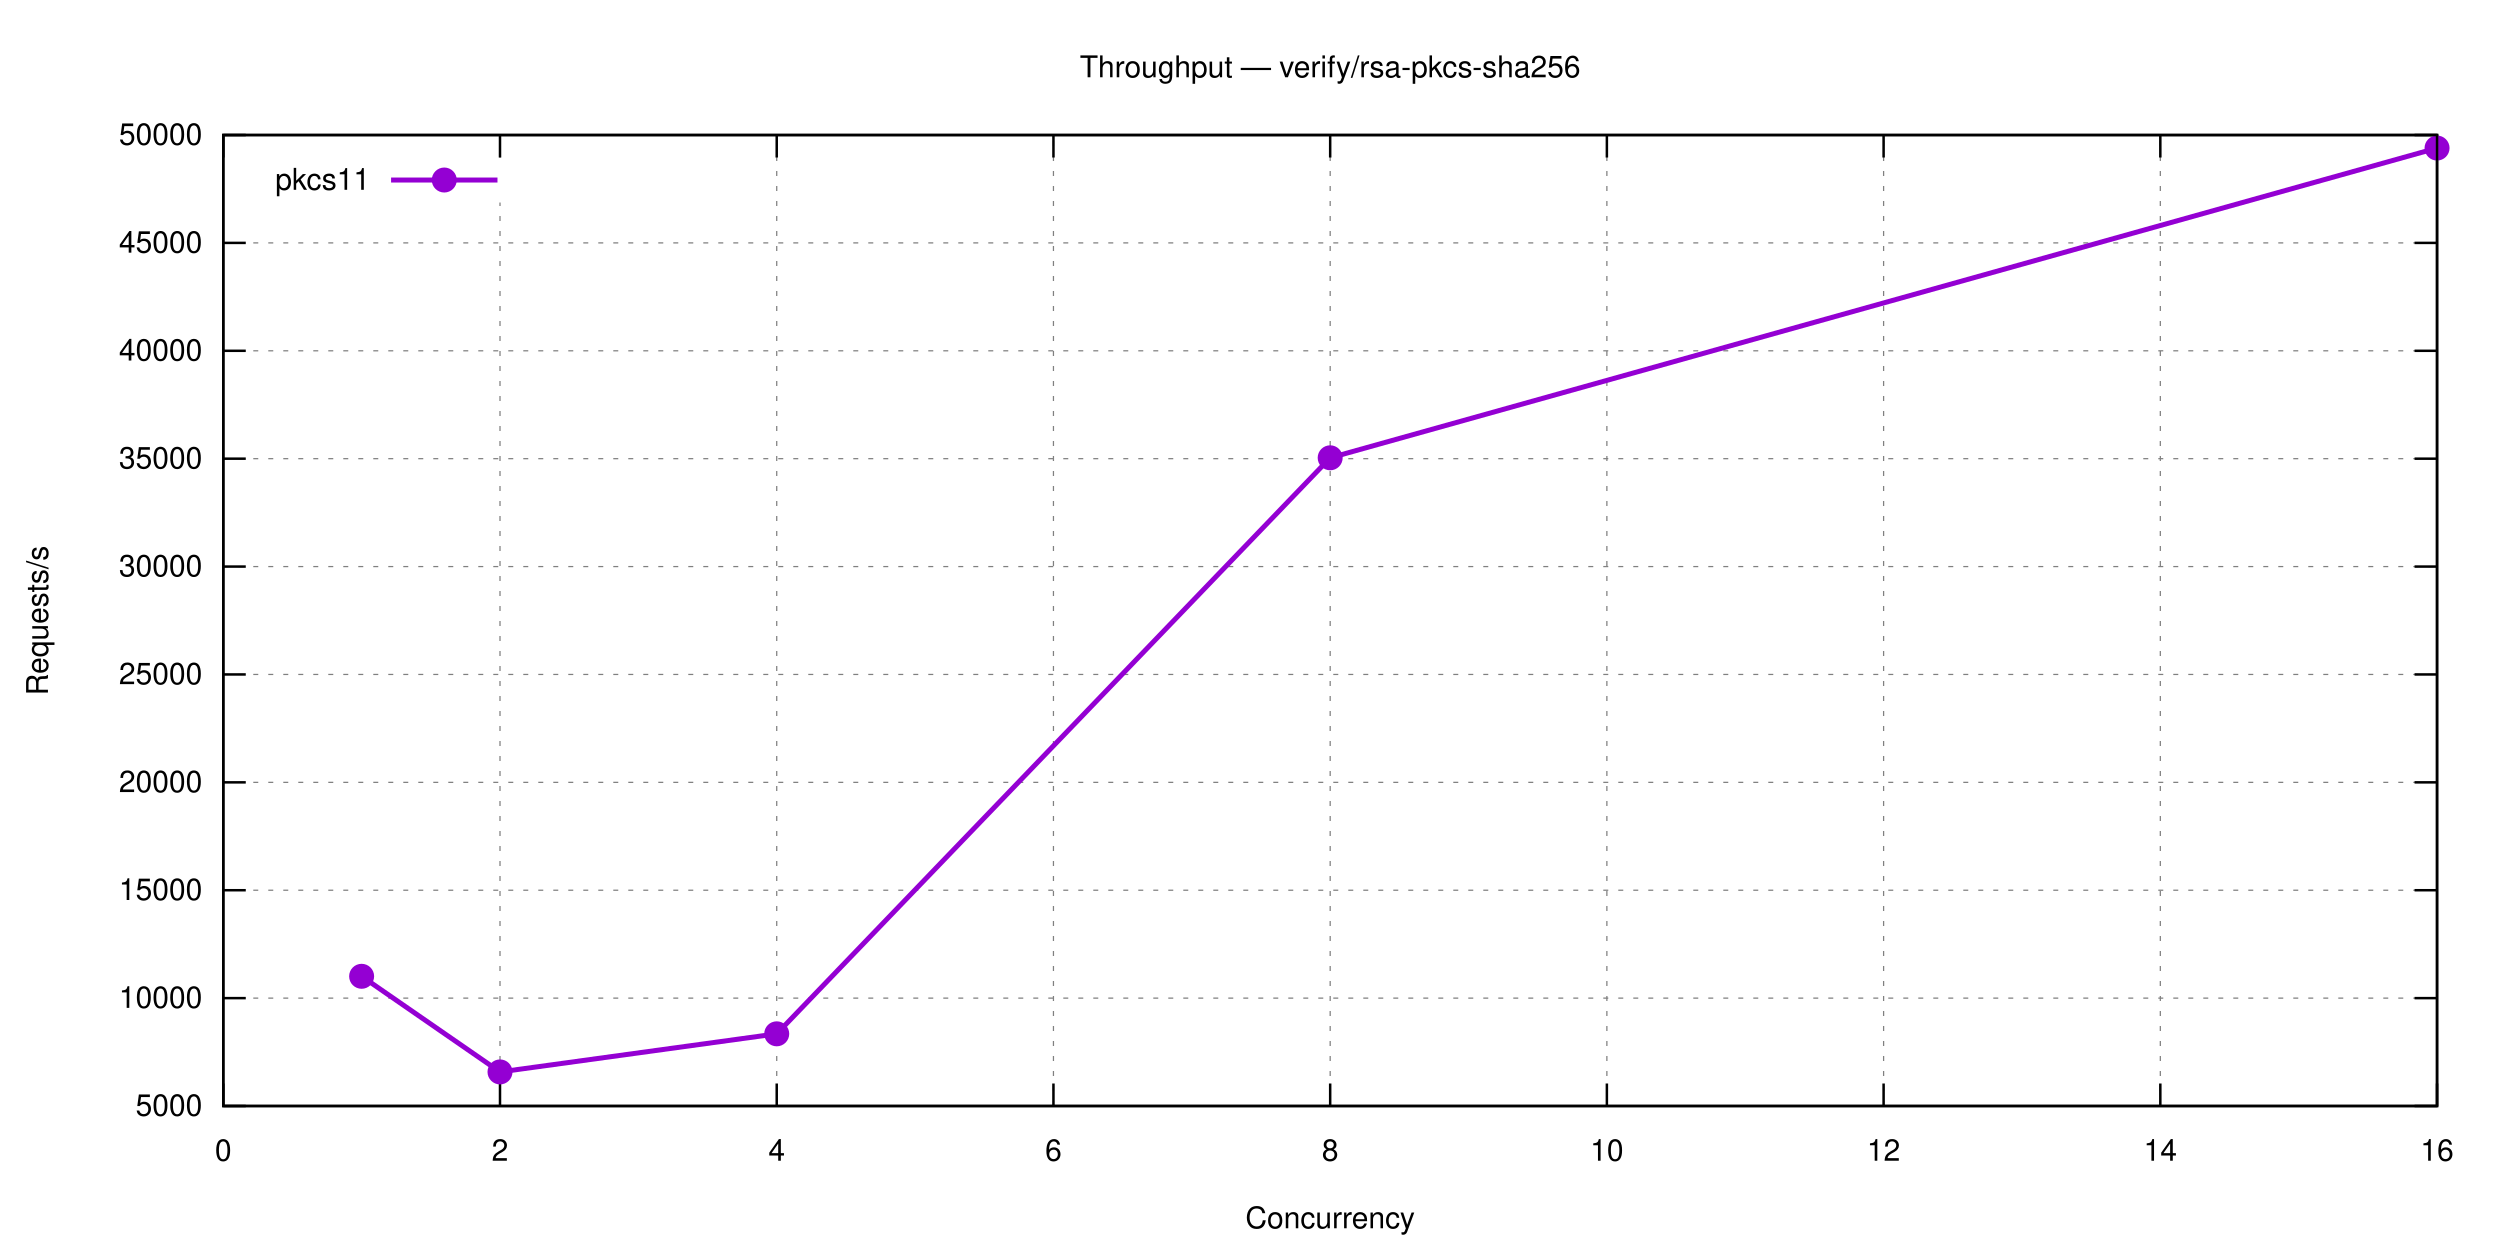
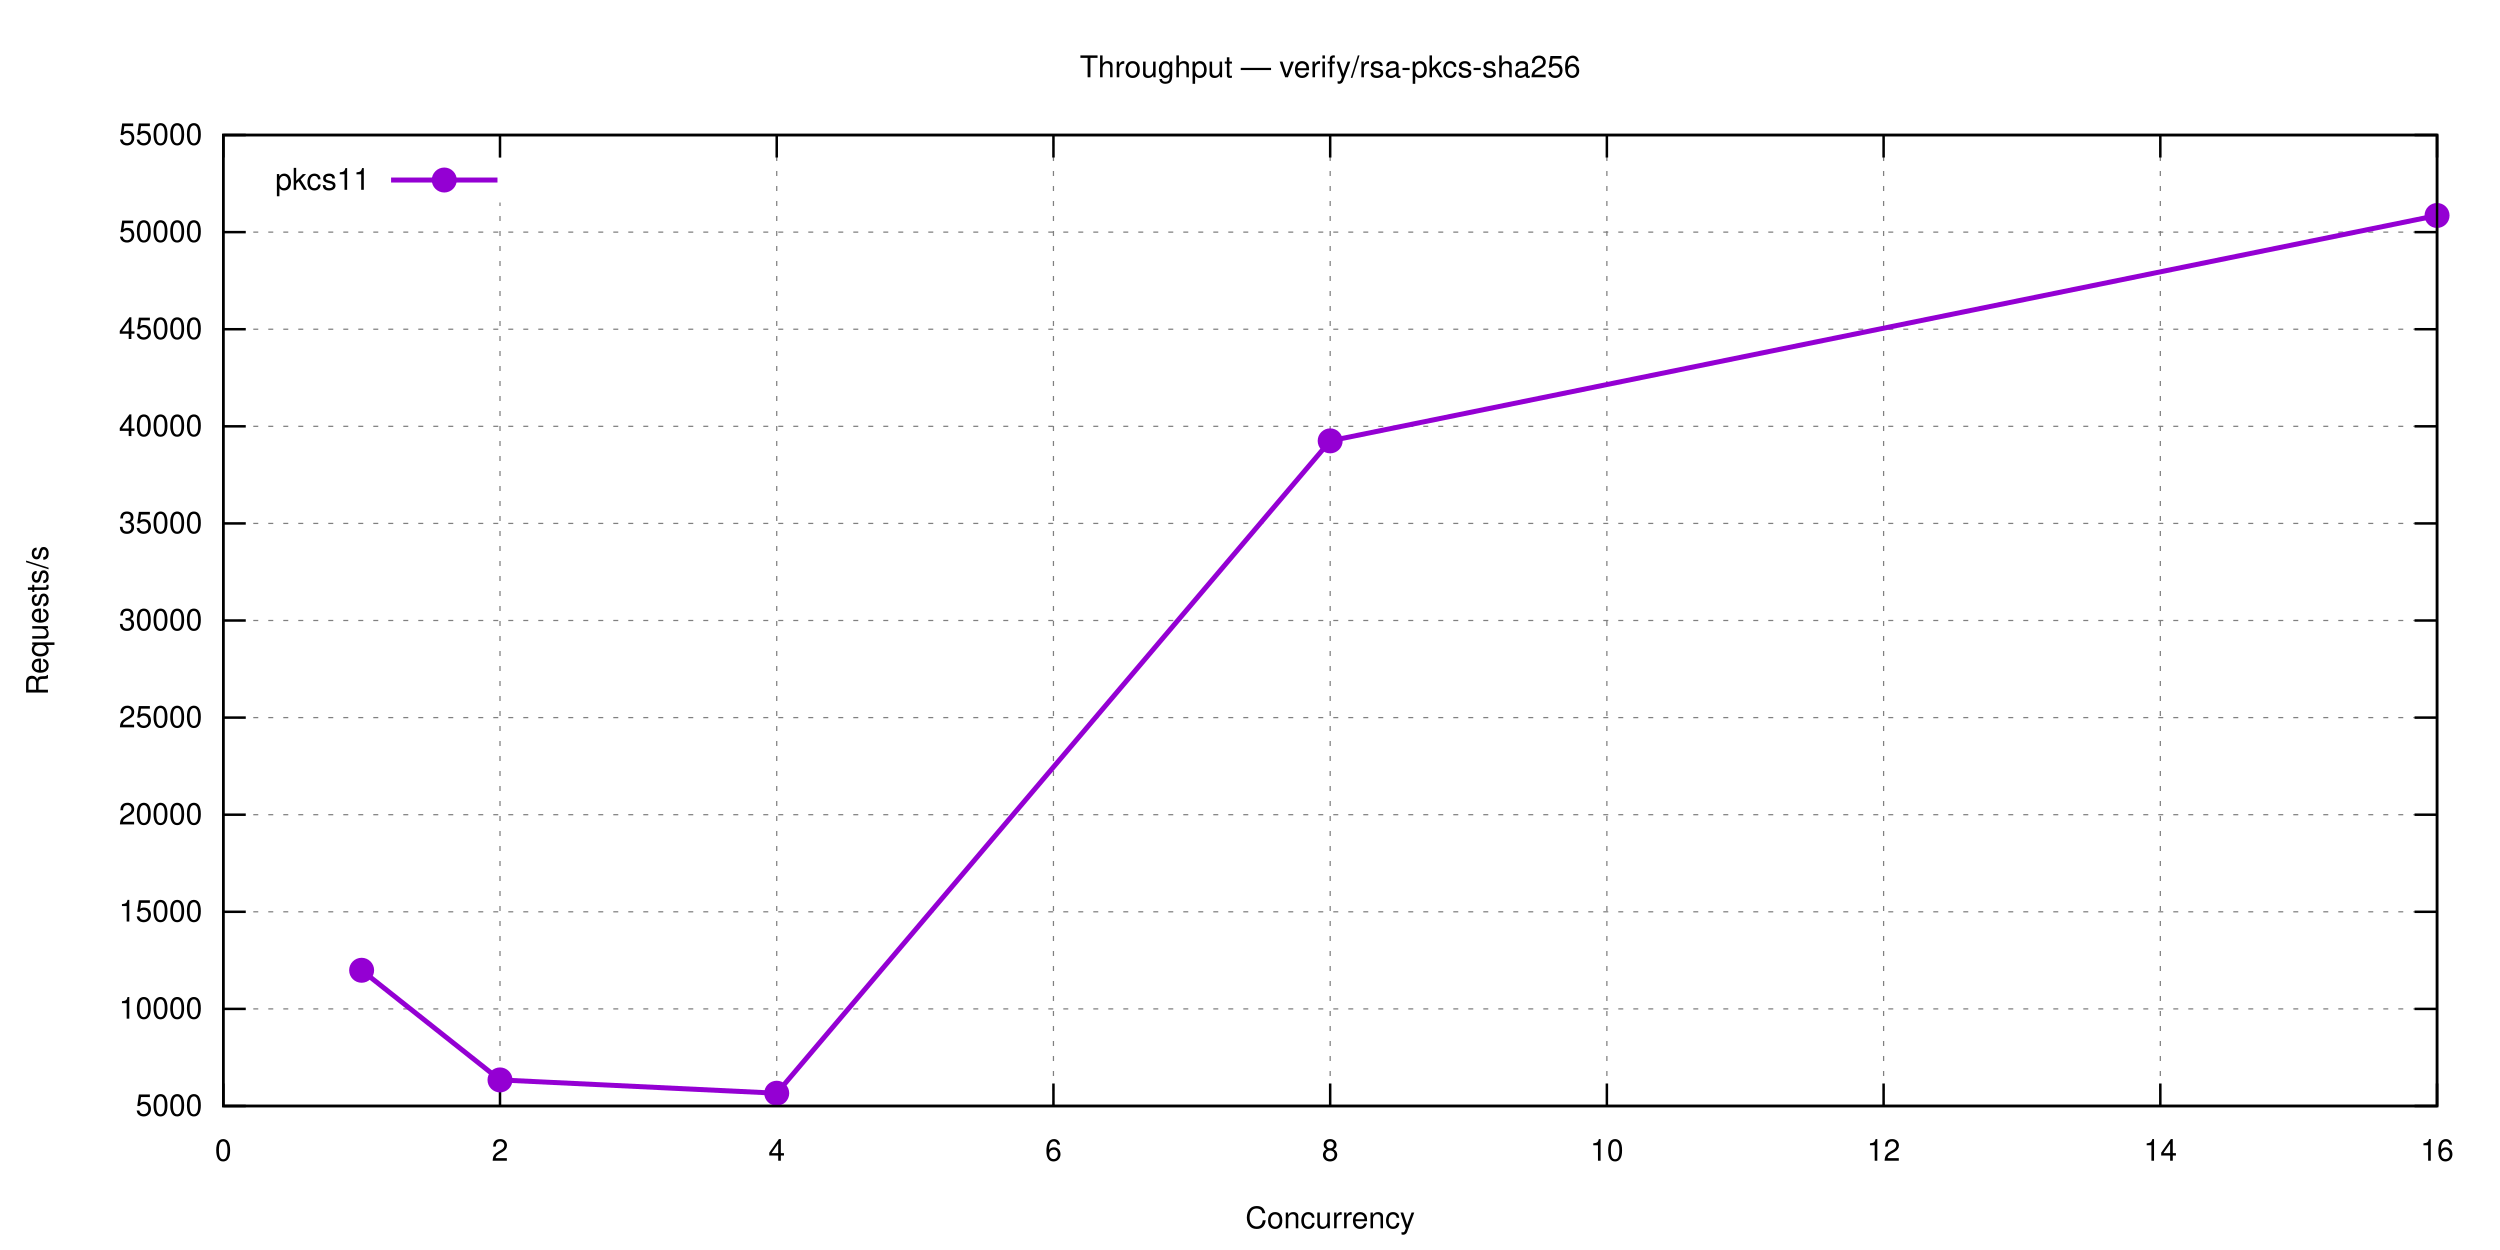
<svg xmlns="http://www.w3.org/2000/svg" xmlns:xlink="http://www.w3.org/1999/xlink" width="1000" height="500" viewBox="0 0 1000 500">
  <g id="gnuplot_canvas">
    <rect x="0" y="0" width="1000" height="500" fill="none" />
    <defs>
      <circle id="gpDot" r="0.5" stroke-width="0.5" stroke="currentColor" />
      <path id="gpPt0" stroke-width="0.222" stroke="currentColor" d="M-1,0 h2 M0,-1 v2" />
      <path id="gpPt1" stroke-width="0.222" stroke="currentColor" d="M-1,-1 L1,1 M1,-1 L-1,1" />
      <path id="gpPt2" stroke-width="0.222" stroke="currentColor" d="M-1,0 L1,0 M0,-1 L0,1 M-1,-1 L1,1 M-1,1 L1,-1" />
      <rect id="gpPt3" stroke-width="0.222" stroke="currentColor" x="-1" y="-1" width="2" height="2" />
      <rect id="gpPt4" stroke-width="0.222" stroke="currentColor" fill="currentColor" x="-1" y="-1" width="2" height="2" />
      <circle id="gpPt5" stroke-width="0.222" stroke="currentColor" cx="0" cy="0" r="1" />
      <use xlink:href="#gpPt5" id="gpPt6" fill="currentColor" stroke="none" />
      <path id="gpPt7" stroke-width="0.222" stroke="currentColor" d="M0,-1.33 L-1.33,0.67 L1.33,0.67 z" />
      <use xlink:href="#gpPt7" id="gpPt8" fill="currentColor" stroke="none" />
      <use xlink:href="#gpPt7" id="gpPt9" stroke="currentColor" transform="rotate(180)" />
      <use xlink:href="#gpPt9" id="gpPt10" fill="currentColor" stroke="none" />
      <use xlink:href="#gpPt3" id="gpPt11" stroke="currentColor" transform="rotate(45)" />
      <use xlink:href="#gpPt11" id="gpPt12" fill="currentColor" stroke="none" />
      <path id="gpPt13" stroke-width="0.222" stroke="currentColor" d="M0,1.330 L1.265,0.411 L0.782,-1.067 L-0.782,-1.076 L-1.265,0.411 z" />
      <use xlink:href="#gpPt13" id="gpPt14" fill="currentColor" stroke="none" />
      <filter id="textbox" filterUnits="objectBoundingBox" x="0" y="0" height="1" width="1">
        <feFlood flood-color="white" flood-opacity="1" result="bgnd" />
        <feComposite in="SourceGraphic" in2="bgnd" operator="atop" />
      </filter>
      <filter id="greybox" filterUnits="objectBoundingBox" x="0" y="0" height="1" width="1">
        <feFlood flood-color="lightgrey" flood-opacity="1" result="grey" />
        <feComposite in="SourceGraphic" in2="grey" operator="atop" />
      </filter>
    </defs>
    <g fill="none" color="white" stroke="currentColor" stroke-width="1.00" stroke-linecap="butt" stroke-linejoin="miter">
</g>
    <g fill="none" color="black" stroke="currentColor" stroke-width="1.00" stroke-linecap="butt" stroke-linejoin="miter">
</g>
    <g fill="none" color="black" stroke="black" stroke-width="0.50" stroke-linecap="butt" stroke-linejoin="miter">
</g>
    <g fill="none" color="gray" stroke="currentColor" stroke-width="0.50" stroke-linecap="butt" stroke-linejoin="miter">
      <path stroke="gray" stroke-dasharray="2,4" class="gridline" d="M89.31,442.40 L974.82,442.40  " />
    </g>
    <g fill="none" color="gray" stroke="gray" stroke-width="1.00" stroke-linecap="butt" stroke-linejoin="miter">
</g>
    <g fill="none" color="black" stroke="currentColor" stroke-width="1.00" stroke-linecap="butt" stroke-linejoin="miter">
      <path stroke="black" d="M89.31,442.40 L98.31,442.40 M974.82,442.40 L965.82,442.40  " />
      <g transform="translate(80.92,446.30)" stroke="none" fill="black" font-family="Helvetica" font-size="12.00" text-anchor="end">
        <text>
          <tspan font-family="Helvetica"> 5000</tspan>
        </text>
      </g>
    </g>
    <g fill="none" color="black" stroke="currentColor" stroke-width="1.00" stroke-linecap="butt" stroke-linejoin="miter">
</g>
    <g fill="none" color="black" stroke="black" stroke-width="0.50" stroke-linecap="butt" stroke-linejoin="miter">
</g>
    <g fill="none" color="gray" stroke="currentColor" stroke-width="0.50" stroke-linecap="butt" stroke-linejoin="miter">
-       <path stroke="gray" stroke-dasharray="2,4" class="gridline" d="M89.31,399.25 L974.82,399.25  " />
-     </g>
-     <g fill="none" color="gray" stroke="gray" stroke-width="1.00" stroke-linecap="butt" stroke-linejoin="miter">
- </g>
-     <g fill="none" color="black" stroke="currentColor" stroke-width="1.00" stroke-linecap="butt" stroke-linejoin="miter">
-       <path stroke="black" d="M89.31,399.25 L98.31,399.25 M974.82,399.25 L965.82,399.25  " />
-       <g transform="translate(80.92,403.15)" stroke="none" fill="black" font-family="Helvetica" font-size="12.00" text-anchor="end">
+       <path stroke="gray" stroke-dasharray="2,4" class="gridline" d="M89.31,403.56 L974.82,403.56  " />
+     </g>
+     <g fill="none" color="gray" stroke="gray" stroke-width="1.00" stroke-linecap="butt" stroke-linejoin="miter">
+ </g>
+     <g fill="none" color="black" stroke="currentColor" stroke-width="1.00" stroke-linecap="butt" stroke-linejoin="miter">
+       <path stroke="black" d="M89.31,403.56 L98.31,403.56 M974.82,403.56 L965.82,403.56  " />
+       <g transform="translate(80.92,407.46)" stroke="none" fill="black" font-family="Helvetica" font-size="12.00" text-anchor="end">
        <text>
          <tspan font-family="Helvetica"> 10000</tspan>
        </text>
      </g>
    </g>
    <g fill="none" color="black" stroke="currentColor" stroke-width="1.00" stroke-linecap="butt" stroke-linejoin="miter">
</g>
    <g fill="none" color="black" stroke="black" stroke-width="0.50" stroke-linecap="butt" stroke-linejoin="miter">
</g>
    <g fill="none" color="gray" stroke="currentColor" stroke-width="0.50" stroke-linecap="butt" stroke-linejoin="miter">
-       <path stroke="gray" stroke-dasharray="2,4" class="gridline" d="M89.31,356.09 L974.82,356.09  " />
-     </g>
-     <g fill="none" color="gray" stroke="gray" stroke-width="1.00" stroke-linecap="butt" stroke-linejoin="miter">
- </g>
-     <g fill="none" color="black" stroke="currentColor" stroke-width="1.00" stroke-linecap="butt" stroke-linejoin="miter">
-       <path stroke="black" d="M89.31,356.09 L98.31,356.09 M974.82,356.09 L965.82,356.09  " />
-       <g transform="translate(80.92,359.99)" stroke="none" fill="black" font-family="Helvetica" font-size="12.00" text-anchor="end">
+       <path stroke="gray" stroke-dasharray="2,4" class="gridline" d="M89.31,364.72 L974.82,364.72  " />
+     </g>
+     <g fill="none" color="gray" stroke="gray" stroke-width="1.00" stroke-linecap="butt" stroke-linejoin="miter">
+ </g>
+     <g fill="none" color="black" stroke="currentColor" stroke-width="1.00" stroke-linecap="butt" stroke-linejoin="miter">
+       <path stroke="black" d="M89.31,364.72 L98.31,364.72 M974.82,364.72 L965.82,364.72  " />
+       <g transform="translate(80.92,368.62)" stroke="none" fill="black" font-family="Helvetica" font-size="12.00" text-anchor="end">
        <text>
          <tspan font-family="Helvetica"> 15000</tspan>
        </text>
      </g>
    </g>
    <g fill="none" color="black" stroke="currentColor" stroke-width="1.00" stroke-linecap="butt" stroke-linejoin="miter">
</g>
    <g fill="none" color="black" stroke="black" stroke-width="0.50" stroke-linecap="butt" stroke-linejoin="miter">
</g>
    <g fill="none" color="gray" stroke="currentColor" stroke-width="0.50" stroke-linecap="butt" stroke-linejoin="miter">
-       <path stroke="gray" stroke-dasharray="2,4" class="gridline" d="M89.31,312.94 L974.82,312.94  " />
-     </g>
-     <g fill="none" color="gray" stroke="gray" stroke-width="1.00" stroke-linecap="butt" stroke-linejoin="miter">
- </g>
-     <g fill="none" color="black" stroke="currentColor" stroke-width="1.00" stroke-linecap="butt" stroke-linejoin="miter">
-       <path stroke="black" d="M89.31,312.94 L98.31,312.94 M974.82,312.94 L965.82,312.94  " />
-       <g transform="translate(80.92,316.84)" stroke="none" fill="black" font-family="Helvetica" font-size="12.00" text-anchor="end">
+       <path stroke="gray" stroke-dasharray="2,4" class="gridline" d="M89.31,325.88 L974.82,325.88  " />
+     </g>
+     <g fill="none" color="gray" stroke="gray" stroke-width="1.00" stroke-linecap="butt" stroke-linejoin="miter">
+ </g>
+     <g fill="none" color="black" stroke="currentColor" stroke-width="1.00" stroke-linecap="butt" stroke-linejoin="miter">
+       <path stroke="black" d="M89.31,325.88 L98.31,325.88 M974.82,325.88 L965.82,325.88  " />
+       <g transform="translate(80.92,329.78)" stroke="none" fill="black" font-family="Helvetica" font-size="12.00" text-anchor="end">
        <text>
          <tspan font-family="Helvetica"> 20000</tspan>
        </text>
      </g>
    </g>
    <g fill="none" color="black" stroke="currentColor" stroke-width="1.00" stroke-linecap="butt" stroke-linejoin="miter">
</g>
    <g fill="none" color="black" stroke="black" stroke-width="0.50" stroke-linecap="butt" stroke-linejoin="miter">
</g>
    <g fill="none" color="gray" stroke="currentColor" stroke-width="0.50" stroke-linecap="butt" stroke-linejoin="miter">
-       <path stroke="gray" stroke-dasharray="2,4" class="gridline" d="M89.31,269.78 L974.82,269.78  " />
-     </g>
-     <g fill="none" color="gray" stroke="gray" stroke-width="1.00" stroke-linecap="butt" stroke-linejoin="miter">
- </g>
-     <g fill="none" color="black" stroke="currentColor" stroke-width="1.00" stroke-linecap="butt" stroke-linejoin="miter">
-       <path stroke="black" d="M89.31,269.78 L98.31,269.78 M974.82,269.78 L965.82,269.78  " />
-       <g transform="translate(80.92,273.68)" stroke="none" fill="black" font-family="Helvetica" font-size="12.00" text-anchor="end">
+       <path stroke="gray" stroke-dasharray="2,4" class="gridline" d="M89.31,287.04 L974.82,287.04  " />
+     </g>
+     <g fill="none" color="gray" stroke="gray" stroke-width="1.00" stroke-linecap="butt" stroke-linejoin="miter">
+ </g>
+     <g fill="none" color="black" stroke="currentColor" stroke-width="1.00" stroke-linecap="butt" stroke-linejoin="miter">
+       <path stroke="black" d="M89.31,287.04 L98.31,287.04 M974.82,287.04 L965.82,287.04  " />
+       <g transform="translate(80.92,290.94)" stroke="none" fill="black" font-family="Helvetica" font-size="12.00" text-anchor="end">
        <text>
          <tspan font-family="Helvetica"> 25000</tspan>
        </text>
      </g>
    </g>
    <g fill="none" color="black" stroke="currentColor" stroke-width="1.00" stroke-linecap="butt" stroke-linejoin="miter">
</g>
    <g fill="none" color="black" stroke="black" stroke-width="0.50" stroke-linecap="butt" stroke-linejoin="miter">
</g>
    <g fill="none" color="gray" stroke="currentColor" stroke-width="0.50" stroke-linecap="butt" stroke-linejoin="miter">
-       <path stroke="gray" stroke-dasharray="2,4" class="gridline" d="M89.31,226.63 L974.82,226.63  " />
-     </g>
-     <g fill="none" color="gray" stroke="gray" stroke-width="1.00" stroke-linecap="butt" stroke-linejoin="miter">
- </g>
-     <g fill="none" color="black" stroke="currentColor" stroke-width="1.00" stroke-linecap="butt" stroke-linejoin="miter">
-       <path stroke="black" d="M89.31,226.63 L98.31,226.63 M974.82,226.63 L965.82,226.63  " />
-       <g transform="translate(80.92,230.53)" stroke="none" fill="black" font-family="Helvetica" font-size="12.00" text-anchor="end">
+       <path stroke="gray" stroke-dasharray="2,4" class="gridline" d="M89.31,248.20 L974.82,248.20  " />
+     </g>
+     <g fill="none" color="gray" stroke="gray" stroke-width="1.00" stroke-linecap="butt" stroke-linejoin="miter">
+ </g>
+     <g fill="none" color="black" stroke="currentColor" stroke-width="1.00" stroke-linecap="butt" stroke-linejoin="miter">
+       <path stroke="black" d="M89.31,248.20 L98.31,248.20 M974.82,248.20 L965.82,248.20  " />
+       <g transform="translate(80.92,252.10)" stroke="none" fill="black" font-family="Helvetica" font-size="12.00" text-anchor="end">
        <text>
          <tspan font-family="Helvetica"> 30000</tspan>
        </text>
      </g>
    </g>
    <g fill="none" color="black" stroke="currentColor" stroke-width="1.00" stroke-linecap="butt" stroke-linejoin="miter">
</g>
    <g fill="none" color="black" stroke="black" stroke-width="0.50" stroke-linecap="butt" stroke-linejoin="miter">
</g>
    <g fill="none" color="gray" stroke="currentColor" stroke-width="0.50" stroke-linecap="butt" stroke-linejoin="miter">
-       <path stroke="gray" stroke-dasharray="2,4" class="gridline" d="M89.31,183.47 L974.82,183.47  " />
-     </g>
-     <g fill="none" color="gray" stroke="gray" stroke-width="1.00" stroke-linecap="butt" stroke-linejoin="miter">
- </g>
-     <g fill="none" color="black" stroke="currentColor" stroke-width="1.00" stroke-linecap="butt" stroke-linejoin="miter">
-       <path stroke="black" d="M89.31,183.47 L98.31,183.47 M974.82,183.47 L965.82,183.47  " />
-       <g transform="translate(80.92,187.37)" stroke="none" fill="black" font-family="Helvetica" font-size="12.00" text-anchor="end">
+       <path stroke="gray" stroke-dasharray="2,4" class="gridline" d="M89.31,209.37 L974.82,209.37  " />
+     </g>
+     <g fill="none" color="gray" stroke="gray" stroke-width="1.00" stroke-linecap="butt" stroke-linejoin="miter">
+ </g>
+     <g fill="none" color="black" stroke="currentColor" stroke-width="1.00" stroke-linecap="butt" stroke-linejoin="miter">
+       <path stroke="black" d="M89.31,209.37 L98.31,209.37 M974.82,209.37 L965.82,209.37  " />
+       <g transform="translate(80.92,213.27)" stroke="none" fill="black" font-family="Helvetica" font-size="12.00" text-anchor="end">
        <text>
          <tspan font-family="Helvetica"> 35000</tspan>
        </text>
      </g>
    </g>
    <g fill="none" color="black" stroke="currentColor" stroke-width="1.00" stroke-linecap="butt" stroke-linejoin="miter">
</g>
    <g fill="none" color="black" stroke="black" stroke-width="0.50" stroke-linecap="butt" stroke-linejoin="miter">
</g>
    <g fill="none" color="gray" stroke="currentColor" stroke-width="0.50" stroke-linecap="butt" stroke-linejoin="miter">
-       <path stroke="gray" stroke-dasharray="2,4" class="gridline" d="M89.31,140.32 L974.82,140.32  " />
-     </g>
-     <g fill="none" color="gray" stroke="gray" stroke-width="1.00" stroke-linecap="butt" stroke-linejoin="miter">
- </g>
-     <g fill="none" color="black" stroke="currentColor" stroke-width="1.00" stroke-linecap="butt" stroke-linejoin="miter">
-       <path stroke="black" d="M89.31,140.32 L98.31,140.32 M974.82,140.32 L965.82,140.32  " />
-       <g transform="translate(80.92,144.22)" stroke="none" fill="black" font-family="Helvetica" font-size="12.00" text-anchor="end">
+       <path stroke="gray" stroke-dasharray="2,4" class="gridline" d="M89.31,170.53 L974.82,170.53  " />
+     </g>
+     <g fill="none" color="gray" stroke="gray" stroke-width="1.00" stroke-linecap="butt" stroke-linejoin="miter">
+ </g>
+     <g fill="none" color="black" stroke="currentColor" stroke-width="1.00" stroke-linecap="butt" stroke-linejoin="miter">
+       <path stroke="black" d="M89.31,170.53 L98.31,170.53 M974.82,170.53 L965.82,170.53  " />
+       <g transform="translate(80.92,174.43)" stroke="none" fill="black" font-family="Helvetica" font-size="12.00" text-anchor="end">
        <text>
          <tspan font-family="Helvetica"> 40000</tspan>
        </text>
      </g>
    </g>
    <g fill="none" color="black" stroke="currentColor" stroke-width="1.00" stroke-linecap="butt" stroke-linejoin="miter">
</g>
    <g fill="none" color="black" stroke="black" stroke-width="0.50" stroke-linecap="butt" stroke-linejoin="miter">
</g>
    <g fill="none" color="gray" stroke="currentColor" stroke-width="0.50" stroke-linecap="butt" stroke-linejoin="miter">
-       <path stroke="gray" stroke-dasharray="2,4" class="gridline" d="M89.31,97.16 L974.82,97.16  " />
-     </g>
-     <g fill="none" color="gray" stroke="gray" stroke-width="1.00" stroke-linecap="butt" stroke-linejoin="miter">
- </g>
-     <g fill="none" color="black" stroke="currentColor" stroke-width="1.00" stroke-linecap="butt" stroke-linejoin="miter">
-       <path stroke="black" d="M89.31,97.16 L98.31,97.16 M974.82,97.16 L965.82,97.16  " />
-       <g transform="translate(80.92,101.06)" stroke="none" fill="black" font-family="Helvetica" font-size="12.00" text-anchor="end">
+       <path stroke="gray" stroke-dasharray="2,4" class="gridline" d="M89.31,131.69 L974.82,131.69  " />
+     </g>
+     <g fill="none" color="gray" stroke="gray" stroke-width="1.00" stroke-linecap="butt" stroke-linejoin="miter">
+ </g>
+     <g fill="none" color="black" stroke="currentColor" stroke-width="1.00" stroke-linecap="butt" stroke-linejoin="miter">
+       <path stroke="black" d="M89.31,131.69 L98.31,131.69 M974.82,131.69 L965.82,131.69  " />
+       <g transform="translate(80.92,135.59)" stroke="none" fill="black" font-family="Helvetica" font-size="12.00" text-anchor="end">
        <text>
          <tspan font-family="Helvetica"> 45000</tspan>
+         </text>
+       </g>
+     </g>
+     <g fill="none" color="black" stroke="currentColor" stroke-width="1.00" stroke-linecap="butt" stroke-linejoin="miter">
+ </g>
+     <g fill="none" color="black" stroke="black" stroke-width="0.50" stroke-linecap="butt" stroke-linejoin="miter">
+ </g>
+     <g fill="none" color="gray" stroke="currentColor" stroke-width="0.50" stroke-linecap="butt" stroke-linejoin="miter">
+       <path stroke="gray" stroke-dasharray="2,4" class="gridline" d="M89.31,92.85 L974.82,92.85  " />
+     </g>
+     <g fill="none" color="gray" stroke="gray" stroke-width="1.00" stroke-linecap="butt" stroke-linejoin="miter">
+ </g>
+     <g fill="none" color="black" stroke="currentColor" stroke-width="1.00" stroke-linecap="butt" stroke-linejoin="miter">
+       <path stroke="black" d="M89.31,92.85 L98.31,92.85 M974.82,92.85 L965.82,92.85  " />
+       <g transform="translate(80.92,96.75)" stroke="none" fill="black" font-family="Helvetica" font-size="12.00" text-anchor="end">
+         <text>
+           <tspan font-family="Helvetica"> 50000</tspan>
        </text>
      </g>
    </g>
    <g fill="none" color="black" stroke="currentColor" stroke-width="1.00" stroke-linecap="butt" stroke-linejoin="miter">
</g>
    <g fill="none" color="black" stroke="black" stroke-width="0.50" stroke-linecap="butt" stroke-linejoin="miter">
</g>
    <g fill="none" color="gray" stroke="currentColor" stroke-width="0.50" stroke-linecap="butt" stroke-linejoin="miter">
      <path stroke="gray" stroke-dasharray="2,4" class="gridline" d="M89.31,54.01 L974.82,54.01  " />
    </g>
    <g fill="none" color="gray" stroke="gray" stroke-width="1.00" stroke-linecap="butt" stroke-linejoin="miter">
</g>
    <g fill="none" color="black" stroke="currentColor" stroke-width="1.00" stroke-linecap="butt" stroke-linejoin="miter">
      <path stroke="black" d="M89.31,54.01 L98.31,54.01 M974.82,54.01 L965.82,54.01  " />
      <g transform="translate(80.92,57.91)" stroke="none" fill="black" font-family="Helvetica" font-size="12.00" text-anchor="end">
        <text>
-           <tspan font-family="Helvetica"> 50000</tspan>
+           <tspan font-family="Helvetica"> 55000</tspan>
        </text>
      </g>
    </g>
    <g fill="none" color="black" stroke="currentColor" stroke-width="1.00" stroke-linecap="butt" stroke-linejoin="miter">
</g>
    <g fill="none" color="black" stroke="black" stroke-width="0.50" stroke-linecap="butt" stroke-linejoin="miter">
</g>
    <g fill="none" color="gray" stroke="currentColor" stroke-width="0.50" stroke-linecap="butt" stroke-linejoin="miter">
      <path stroke="gray" stroke-dasharray="2,4" class="gridline" d="M89.31,442.40 L89.31,54.01  " />
    </g>
    <g fill="none" color="gray" stroke="gray" stroke-width="1.00" stroke-linecap="butt" stroke-linejoin="miter">
</g>
    <g fill="none" color="black" stroke="currentColor" stroke-width="1.00" stroke-linecap="butt" stroke-linejoin="miter">
      <path stroke="black" d="M89.31,442.40 L89.31,433.40 M89.31,54.01 L89.31,63.01  " />
      <g transform="translate(89.31,464.30)" stroke="none" fill="black" font-family="Helvetica" font-size="12.00" text-anchor="middle">
        <text>
          <tspan font-family="Helvetica"> 0</tspan>
        </text>
      </g>
    </g>
    <g fill="none" color="black" stroke="currentColor" stroke-width="1.00" stroke-linecap="butt" stroke-linejoin="miter">
</g>
    <g fill="none" color="black" stroke="black" stroke-width="0.50" stroke-linecap="butt" stroke-linejoin="miter">
</g>
    <g fill="none" color="gray" stroke="currentColor" stroke-width="0.50" stroke-linecap="butt" stroke-linejoin="miter">
      <path stroke="gray" stroke-dasharray="2,4" class="gridline" d="M200.00,442.40 L200.00,81.01 M200.00,63.01 L200.00,54.01  " />
    </g>
    <g fill="none" color="gray" stroke="gray" stroke-width="1.00" stroke-linecap="butt" stroke-linejoin="miter">
</g>
    <g fill="none" color="black" stroke="currentColor" stroke-width="1.00" stroke-linecap="butt" stroke-linejoin="miter">
      <path stroke="black" d="M200.00,442.40 L200.00,433.40 M200.00,54.01 L200.00,63.01  " />
      <g transform="translate(200.00,464.30)" stroke="none" fill="black" font-family="Helvetica" font-size="12.00" text-anchor="middle">
        <text>
          <tspan font-family="Helvetica"> 2</tspan>
        </text>
      </g>
    </g>
    <g fill="none" color="black" stroke="currentColor" stroke-width="1.00" stroke-linecap="butt" stroke-linejoin="miter">
</g>
    <g fill="none" color="black" stroke="black" stroke-width="0.50" stroke-linecap="butt" stroke-linejoin="miter">
</g>
    <g fill="none" color="gray" stroke="currentColor" stroke-width="0.50" stroke-linecap="butt" stroke-linejoin="miter">
      <path stroke="gray" stroke-dasharray="2,4" class="gridline" d="M310.69,442.40 L310.69,54.01  " />
    </g>
    <g fill="none" color="gray" stroke="gray" stroke-width="1.00" stroke-linecap="butt" stroke-linejoin="miter">
</g>
    <g fill="none" color="black" stroke="currentColor" stroke-width="1.00" stroke-linecap="butt" stroke-linejoin="miter">
      <path stroke="black" d="M310.69,442.40 L310.69,433.40 M310.69,54.01 L310.69,63.01  " />
      <g transform="translate(310.69,464.30)" stroke="none" fill="black" font-family="Helvetica" font-size="12.00" text-anchor="middle">
        <text>
          <tspan font-family="Helvetica"> 4</tspan>
        </text>
      </g>
    </g>
    <g fill="none" color="black" stroke="currentColor" stroke-width="1.00" stroke-linecap="butt" stroke-linejoin="miter">
</g>
    <g fill="none" color="black" stroke="black" stroke-width="0.50" stroke-linecap="butt" stroke-linejoin="miter">
</g>
    <g fill="none" color="gray" stroke="currentColor" stroke-width="0.50" stroke-linecap="butt" stroke-linejoin="miter">
      <path stroke="gray" stroke-dasharray="2,4" class="gridline" d="M421.38,442.40 L421.38,54.01  " />
    </g>
    <g fill="none" color="gray" stroke="gray" stroke-width="1.00" stroke-linecap="butt" stroke-linejoin="miter">
</g>
    <g fill="none" color="black" stroke="currentColor" stroke-width="1.00" stroke-linecap="butt" stroke-linejoin="miter">
      <path stroke="black" d="M421.38,442.40 L421.38,433.40 M421.38,54.01 L421.38,63.01  " />
      <g transform="translate(421.38,464.30)" stroke="none" fill="black" font-family="Helvetica" font-size="12.00" text-anchor="middle">
        <text>
          <tspan font-family="Helvetica"> 6</tspan>
        </text>
      </g>
    </g>
    <g fill="none" color="black" stroke="currentColor" stroke-width="1.00" stroke-linecap="butt" stroke-linejoin="miter">
</g>
    <g fill="none" color="black" stroke="black" stroke-width="0.50" stroke-linecap="butt" stroke-linejoin="miter">
</g>
    <g fill="none" color="gray" stroke="currentColor" stroke-width="0.50" stroke-linecap="butt" stroke-linejoin="miter">
      <path stroke="gray" stroke-dasharray="2,4" class="gridline" d="M532.07,442.40 L532.07,54.01  " />
    </g>
    <g fill="none" color="gray" stroke="gray" stroke-width="1.00" stroke-linecap="butt" stroke-linejoin="miter">
</g>
    <g fill="none" color="black" stroke="currentColor" stroke-width="1.00" stroke-linecap="butt" stroke-linejoin="miter">
      <path stroke="black" d="M532.07,442.40 L532.07,433.40 M532.07,54.01 L532.07,63.01  " />
      <g transform="translate(532.07,464.30)" stroke="none" fill="black" font-family="Helvetica" font-size="12.00" text-anchor="middle">
        <text>
          <tspan font-family="Helvetica"> 8</tspan>
        </text>
      </g>
    </g>
    <g fill="none" color="black" stroke="currentColor" stroke-width="1.00" stroke-linecap="butt" stroke-linejoin="miter">
</g>
    <g fill="none" color="black" stroke="black" stroke-width="0.50" stroke-linecap="butt" stroke-linejoin="miter">
</g>
    <g fill="none" color="gray" stroke="currentColor" stroke-width="0.50" stroke-linecap="butt" stroke-linejoin="miter">
      <path stroke="gray" stroke-dasharray="2,4" class="gridline" d="M642.75,442.40 L642.75,54.01  " />
    </g>
    <g fill="none" color="gray" stroke="gray" stroke-width="1.00" stroke-linecap="butt" stroke-linejoin="miter">
</g>
    <g fill="none" color="black" stroke="currentColor" stroke-width="1.00" stroke-linecap="butt" stroke-linejoin="miter">
      <path stroke="black" d="M642.75,442.40 L642.75,433.40 M642.75,54.01 L642.75,63.01  " />
      <g transform="translate(642.75,464.30)" stroke="none" fill="black" font-family="Helvetica" font-size="12.00" text-anchor="middle">
        <text>
          <tspan font-family="Helvetica"> 10</tspan>
        </text>
      </g>
    </g>
    <g fill="none" color="black" stroke="currentColor" stroke-width="1.00" stroke-linecap="butt" stroke-linejoin="miter">
</g>
    <g fill="none" color="black" stroke="black" stroke-width="0.50" stroke-linecap="butt" stroke-linejoin="miter">
</g>
    <g fill="none" color="gray" stroke="currentColor" stroke-width="0.50" stroke-linecap="butt" stroke-linejoin="miter">
      <path stroke="gray" stroke-dasharray="2,4" class="gridline" d="M753.44,442.40 L753.44,54.01  " />
    </g>
    <g fill="none" color="gray" stroke="gray" stroke-width="1.00" stroke-linecap="butt" stroke-linejoin="miter">
</g>
    <g fill="none" color="black" stroke="currentColor" stroke-width="1.00" stroke-linecap="butt" stroke-linejoin="miter">
      <path stroke="black" d="M753.44,442.40 L753.44,433.40 M753.44,54.01 L753.44,63.01  " />
      <g transform="translate(753.44,464.30)" stroke="none" fill="black" font-family="Helvetica" font-size="12.00" text-anchor="middle">
        <text>
          <tspan font-family="Helvetica"> 12</tspan>
        </text>
      </g>
    </g>
    <g fill="none" color="black" stroke="currentColor" stroke-width="1.00" stroke-linecap="butt" stroke-linejoin="miter">
</g>
    <g fill="none" color="black" stroke="black" stroke-width="0.50" stroke-linecap="butt" stroke-linejoin="miter">
</g>
    <g fill="none" color="gray" stroke="currentColor" stroke-width="0.50" stroke-linecap="butt" stroke-linejoin="miter">
      <path stroke="gray" stroke-dasharray="2,4" class="gridline" d="M864.13,442.40 L864.13,54.01  " />
    </g>
    <g fill="none" color="gray" stroke="gray" stroke-width="1.00" stroke-linecap="butt" stroke-linejoin="miter">
</g>
    <g fill="none" color="black" stroke="currentColor" stroke-width="1.00" stroke-linecap="butt" stroke-linejoin="miter">
      <path stroke="black" d="M864.13,442.40 L864.13,433.40 M864.13,54.01 L864.13,63.01  " />
      <g transform="translate(864.13,464.30)" stroke="none" fill="black" font-family="Helvetica" font-size="12.00" text-anchor="middle">
        <text>
          <tspan font-family="Helvetica"> 14</tspan>
        </text>
      </g>
    </g>
    <g fill="none" color="black" stroke="currentColor" stroke-width="1.00" stroke-linecap="butt" stroke-linejoin="miter">
</g>
    <g fill="none" color="black" stroke="black" stroke-width="0.50" stroke-linecap="butt" stroke-linejoin="miter">
</g>
    <g fill="none" color="gray" stroke="currentColor" stroke-width="0.50" stroke-linecap="butt" stroke-linejoin="miter">
      <path stroke="gray" stroke-dasharray="2,4" class="gridline" d="M974.82,442.40 L974.82,54.01  " />
    </g>
    <g fill="none" color="gray" stroke="gray" stroke-width="1.00" stroke-linecap="butt" stroke-linejoin="miter">
</g>
    <g fill="none" color="black" stroke="currentColor" stroke-width="1.00" stroke-linecap="butt" stroke-linejoin="miter">
      <path stroke="black" d="M974.82,442.40 L974.82,433.40 M974.82,54.01 L974.82,63.01  " />
      <g transform="translate(974.82,464.30)" stroke="none" fill="black" font-family="Helvetica" font-size="12.00" text-anchor="middle">
        <text>
          <tspan font-family="Helvetica"> 16</tspan>
        </text>
      </g>
    </g>
    <g fill="none" color="black" stroke="currentColor" stroke-width="1.00" stroke-linecap="butt" stroke-linejoin="miter">
</g>
    <g fill="none" color="black" stroke="currentColor" stroke-width="1.00" stroke-linecap="butt" stroke-linejoin="miter">
      <path stroke="black" d="M89.31,54.01 L89.31,442.40 L974.82,442.40 L974.82,54.01 L89.31,54.01 Z  " />
    </g>
    <g fill="none" color="black" stroke="currentColor" stroke-width="1.00" stroke-linecap="butt" stroke-linejoin="miter">
</g>
    <g id="gnuplot_plot_1">
      <g fill="none" color="white" stroke="black" stroke-width="2.00" stroke-linecap="butt" stroke-linejoin="miter">
</g>
      <g fill="none" color="black" stroke="currentColor" stroke-width="2.00" stroke-linecap="butt" stroke-linejoin="miter">
        <g transform="translate(148.04,75.91)" stroke="none" fill="black" font-family="Helvetica" font-size="12.00" text-anchor="end">
          <text>
            <tspan font-family="Helvetica">pkcs11</tspan>
          </text>
        </g>
      </g>
      <g fill="none" color="black" stroke="currentColor" stroke-width="2.00" stroke-linecap="butt" stroke-linejoin="miter">
-         <path stroke="rgb(148,   0, 211)" d="M156.43,72.01 L198.99,72.01 M144.65,390.52 L200.00,428.77 L310.69,413.53 L532.07,183.12 L974.82,59.22  " />
-         <use xlink:href="#gpPt6" transform="translate(144.65,390.52) scale(4.50)" color="rgb(148,   0, 211)" />
-         <use xlink:href="#gpPt6" transform="translate(200.00,428.77) scale(4.50)" color="rgb(148,   0, 211)" />
-         <use xlink:href="#gpPt6" transform="translate(310.69,413.53) scale(4.50)" color="rgb(148,   0, 211)" />
-         <use xlink:href="#gpPt6" transform="translate(532.07,183.12) scale(4.50)" color="rgb(148,   0, 211)" />
-         <use xlink:href="#gpPt6" transform="translate(974.82,59.22) scale(4.50)" color="rgb(148,   0, 211)" />
+         <path stroke="rgb(148,   0, 211)" d="M156.43,72.01 L198.99,72.01 M144.65,388.11 L200.00,431.97 L310.69,437.29 L532.07,176.35 L974.82,86.19  " />
+         <use xlink:href="#gpPt6" transform="translate(144.65,388.11) scale(4.50)" color="rgb(148,   0, 211)" />
+         <use xlink:href="#gpPt6" transform="translate(200.00,431.97) scale(4.50)" color="rgb(148,   0, 211)" />
+         <use xlink:href="#gpPt6" transform="translate(310.69,437.29) scale(4.50)" color="rgb(148,   0, 211)" />
+         <use xlink:href="#gpPt6" transform="translate(532.07,176.35) scale(4.50)" color="rgb(148,   0, 211)" />
+         <use xlink:href="#gpPt6" transform="translate(974.82,86.19) scale(4.50)" color="rgb(148,   0, 211)" />
        <use xlink:href="#gpPt6" transform="translate(177.71,72.01) scale(4.50)" color="rgb(148,   0, 211)" />
      </g>
    </g>
    <g fill="none" color="black" stroke="currentColor" stroke-width="2.00" stroke-linecap="butt" stroke-linejoin="miter">
</g>
    <g fill="none" color="black" stroke="black" stroke-width="1.00" stroke-linecap="butt" stroke-linejoin="miter">
</g>
    <g fill="none" color="black" stroke="currentColor" stroke-width="1.00" stroke-linecap="butt" stroke-linejoin="miter">
      <path stroke="black" d="M89.31,54.01 L89.31,442.40 L974.82,442.40 L974.82,54.01 L89.31,54.01 Z  " />
      <g transform="translate(19.18,248.21) rotate(270.00)" stroke="none" fill="black" font-family="Helvetica" font-size="12.00" text-anchor="middle">
        <text>
          <tspan font-family="Helvetica">Requests/s</tspan>
        </text>
      </g>
    </g>
    <g fill="none" color="black" stroke="currentColor" stroke-width="1.00" stroke-linecap="butt" stroke-linejoin="miter">
      <g transform="translate(532.06,491.30)" stroke="none" fill="black" font-family="Helvetica" font-size="12.00" text-anchor="middle">
        <text>
          <tspan font-family="Helvetica">Concurrency</tspan>
        </text>
      </g>
    </g>
    <g fill="none" color="black" stroke="currentColor" stroke-width="1.00" stroke-linecap="butt" stroke-linejoin="miter">
</g>
    <g fill="none" color="black" stroke="currentColor" stroke-width="1.00" stroke-linecap="butt" stroke-linejoin="miter">
      <g transform="translate(532.06,30.91)" stroke="none" fill="black" font-family="Helvetica" font-size="12.00" text-anchor="middle">
        <text>
          <tspan font-family="Helvetica">Throughput — verify/rsa-pkcs-sha256</tspan>
        </text>
      </g>
    </g>
    <g fill="none" color="black" stroke="currentColor" stroke-width="1.00" stroke-linecap="butt" stroke-linejoin="miter">
</g>
  </g>
</svg>
